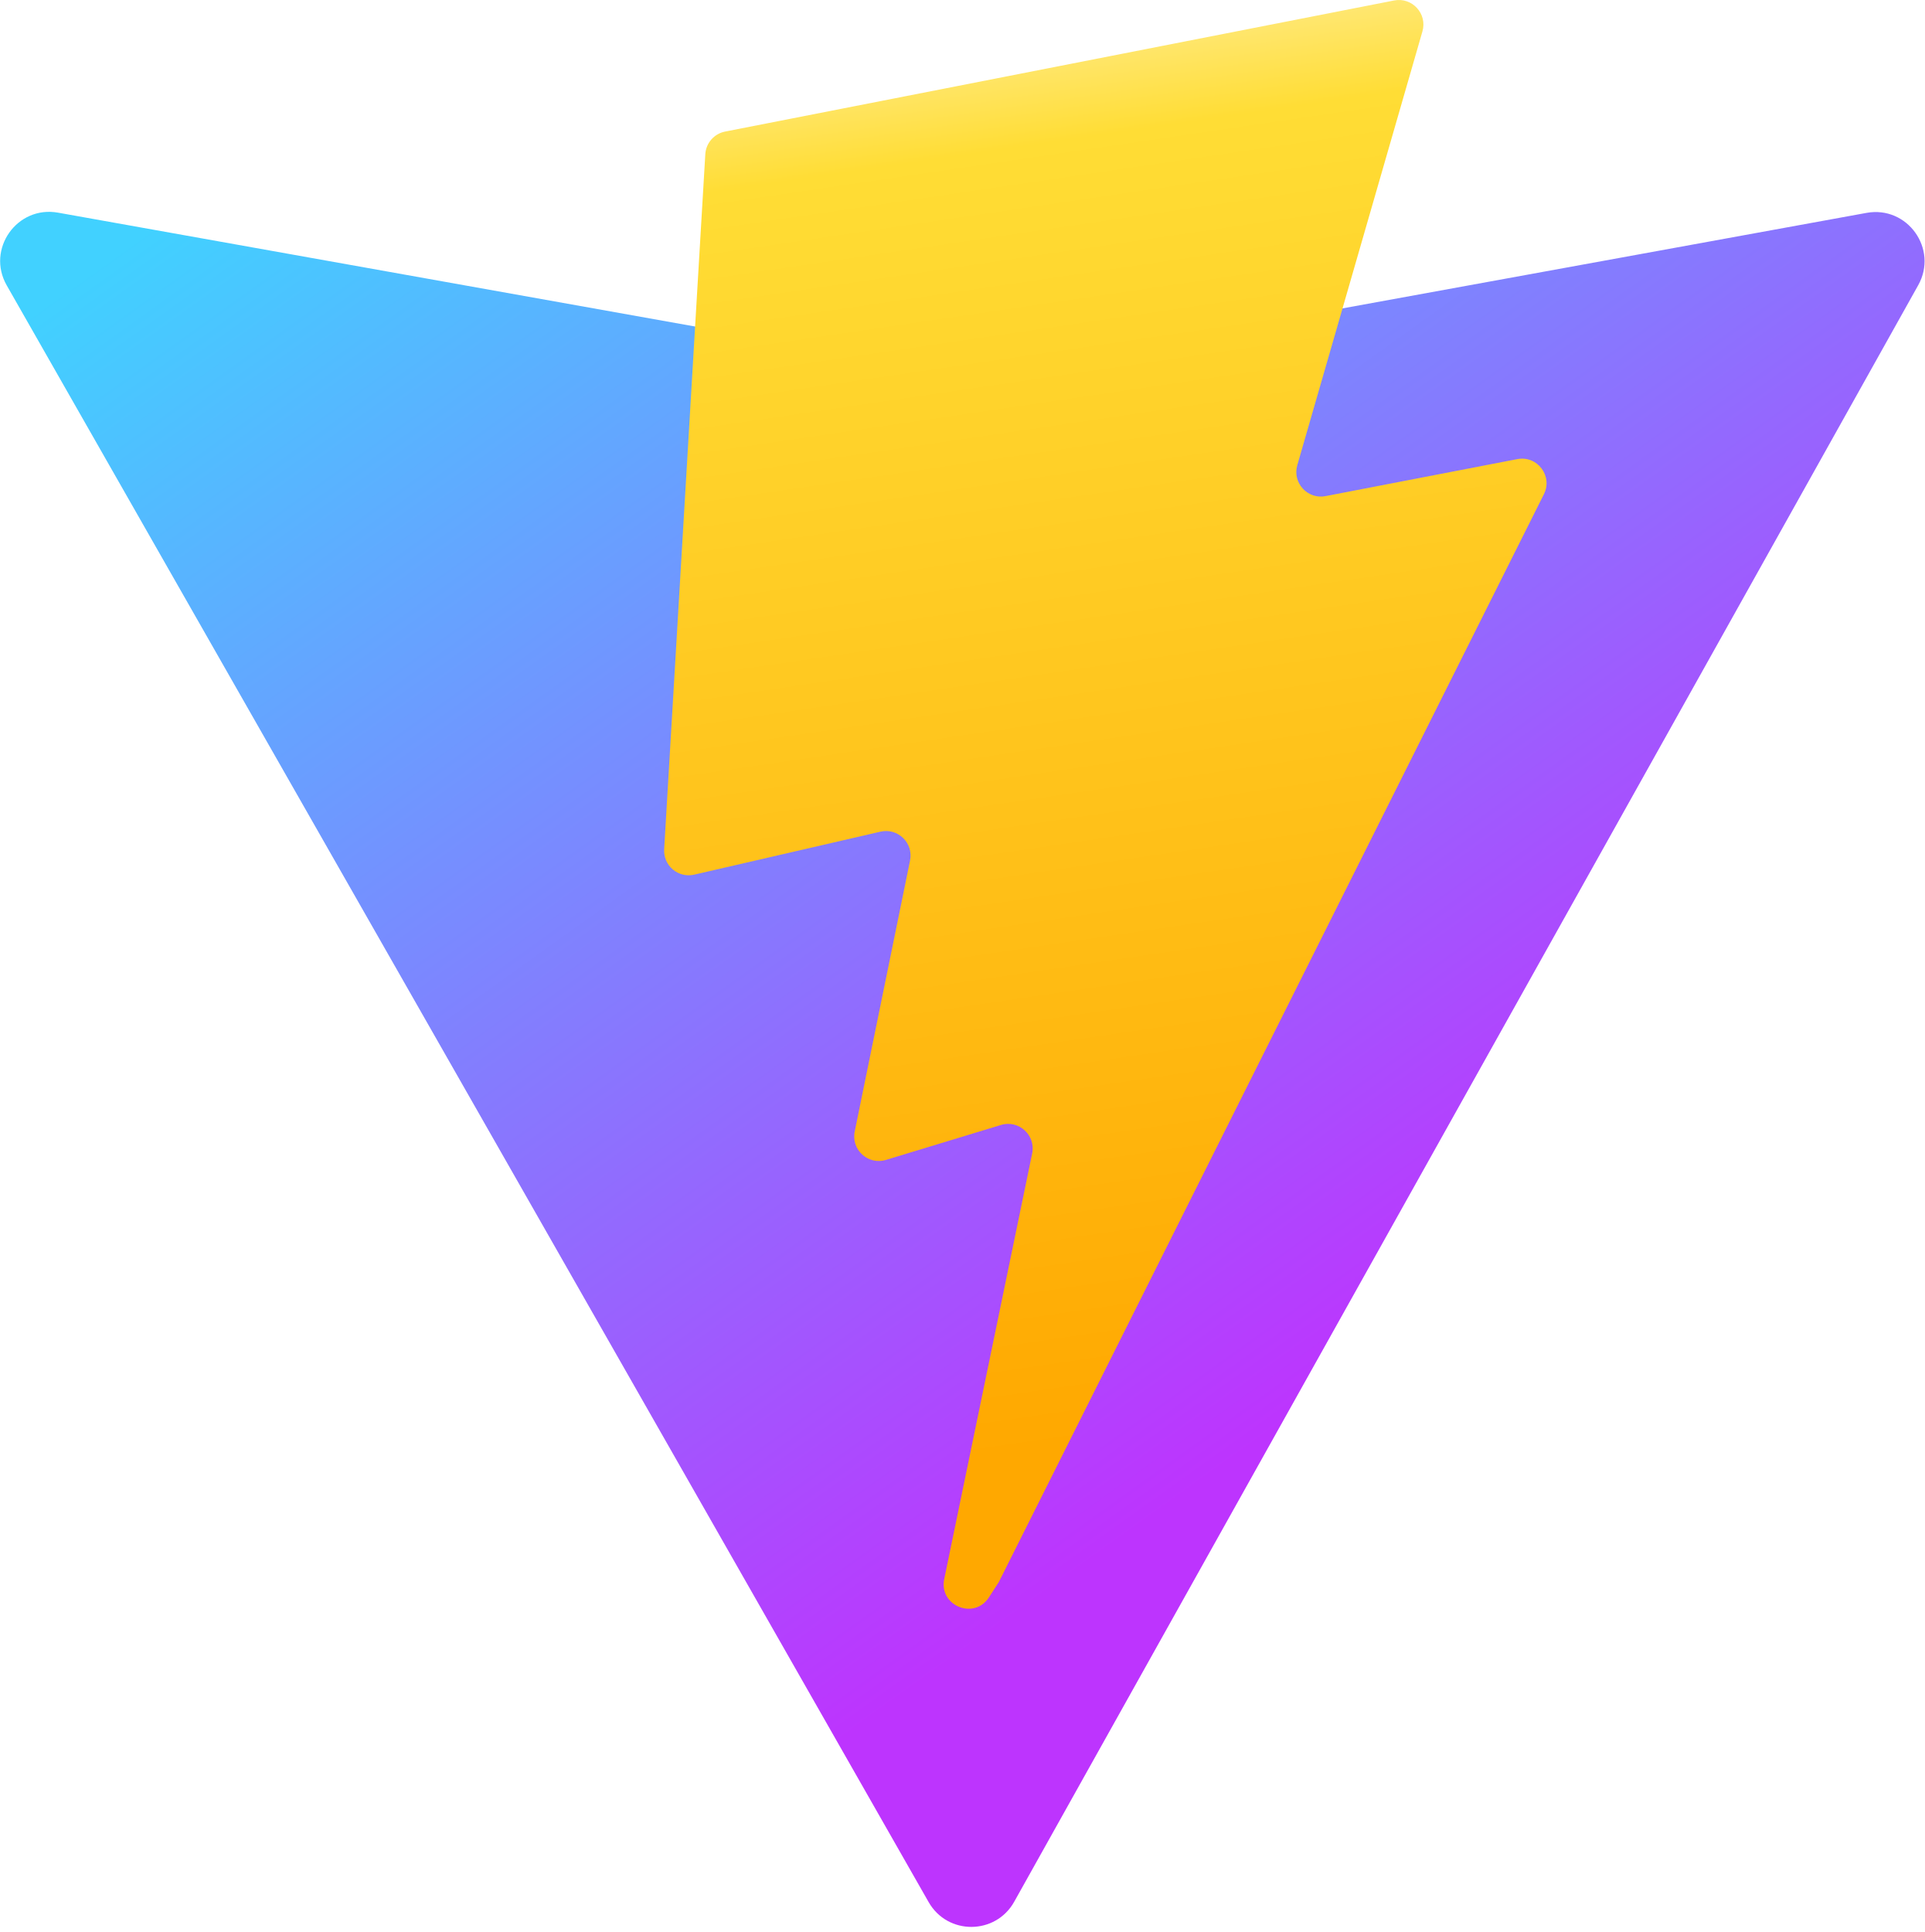
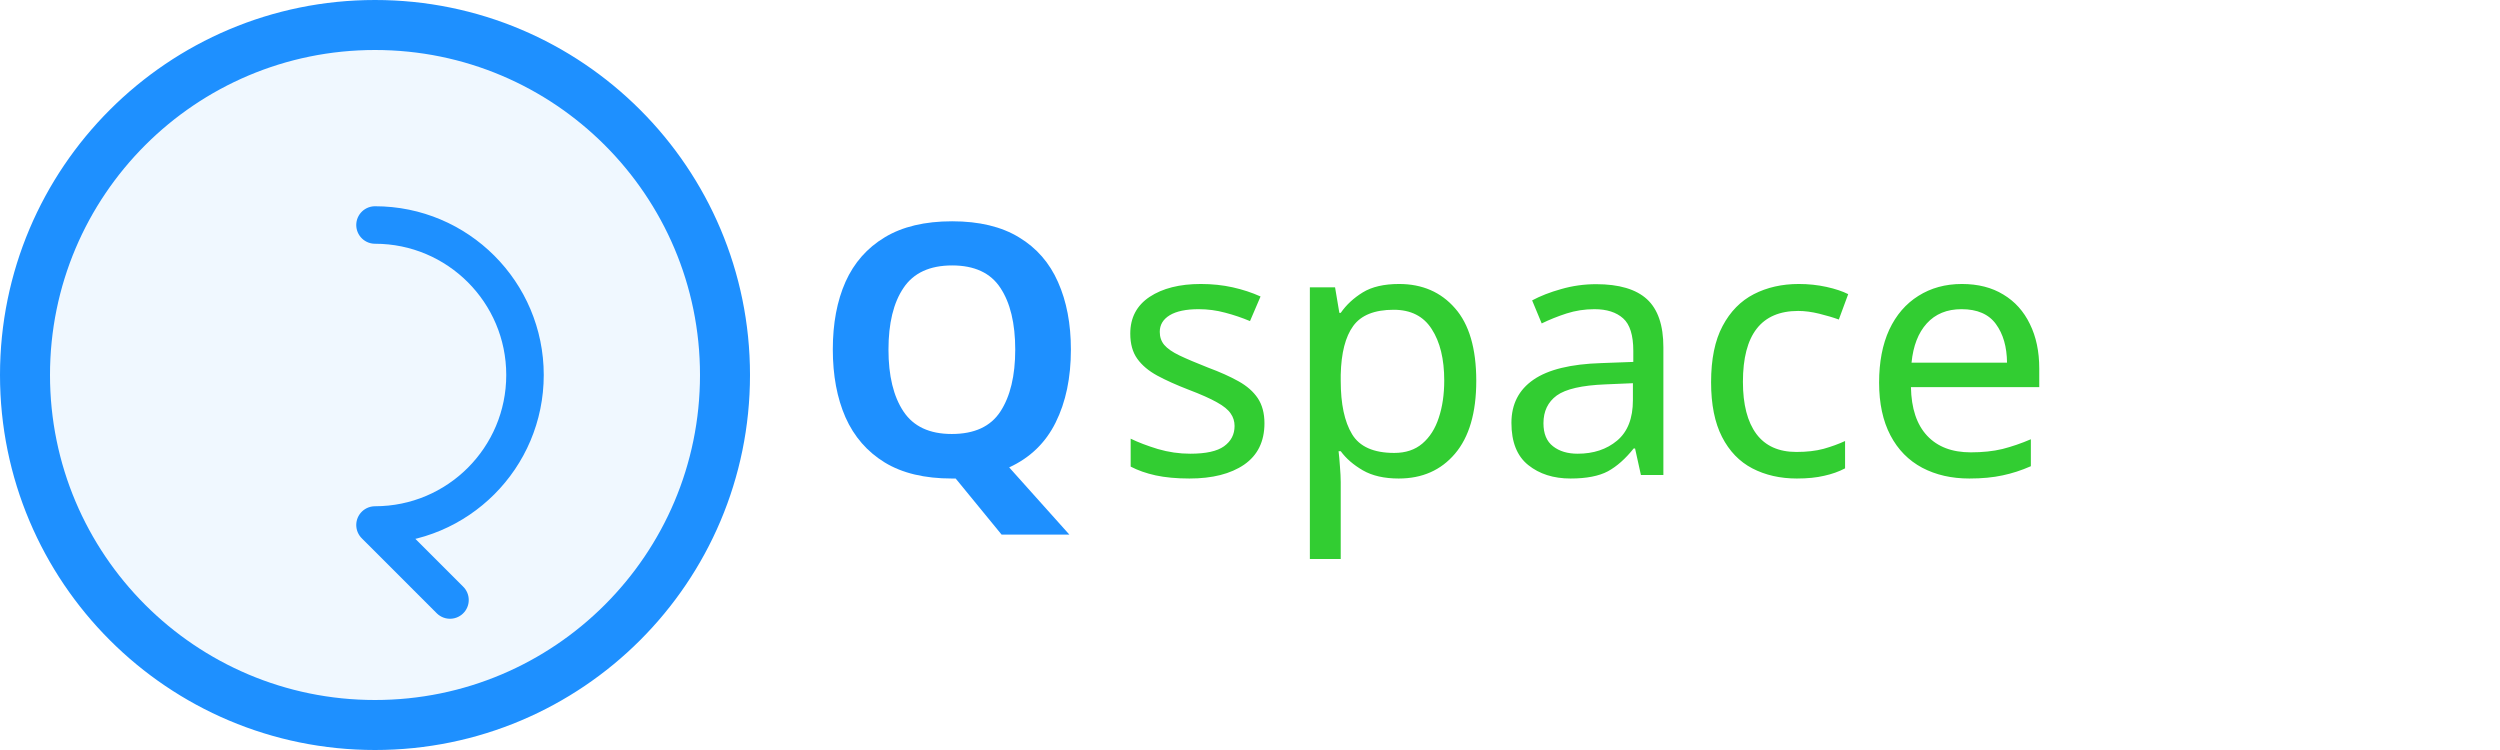
- <svg xmlns="http://www.w3.org/2000/svg" aria-hidden="true" role="img" class="iconify iconify--logos" width="31.88" height="32" preserveAspectRatio="xMidYMid meet" viewBox="0 0 256 257">
-   <defs>
-     <linearGradient id="IconifyId1813088fe1fbc01fb466" x1="-.828%" x2="57.636%" y1="7.652%" y2="78.411%">
-       <stop offset="0%" stop-color="#41D1FF" />
-       <stop offset="100%" stop-color="#BD34FE" />
-     </linearGradient>
-     <linearGradient id="IconifyId1813088fe1fbc01fb467" x1="43.376%" x2="50.316%" y1="2.242%" y2="89.03%">
-       <stop offset="0%" stop-color="#FFEA83" />
-       <stop offset="8.333%" stop-color="#FFDD35" />
-       <stop offset="100%" stop-color="#FFA800" />
-     </linearGradient>
-   </defs>
-   <path fill="url(#IconifyId1813088fe1fbc01fb466)" d="M255.153 37.938L134.897 252.976c-2.483 4.44-8.862 4.466-11.382.048L.875 37.958c-2.746-4.814 1.371-10.646 6.827-9.67l120.385 21.517a6.537 6.537 0 0 0 2.322-.004l117.867-21.483c5.438-.991 9.574 4.796 6.877 9.62Z" />
-   <path fill="url(#IconifyId1813088fe1fbc01fb467)" d="M185.432.063L96.44 17.501a3.268 3.268 0 0 0-2.634 3.014l-5.474 92.456a3.268 3.268 0 0 0 3.997 3.378l24.777-5.718c2.318-.535 4.413 1.507 3.936 3.838l-7.361 36.047c-.495 2.426 1.782 4.5 4.151 3.78l15.304-4.649c2.372-.72 4.652 1.36 4.15 3.788l-11.698 56.621c-.732 3.542 3.979 5.473 5.943 2.437l1.313-2.028l72.516-144.72c1.215-2.423-.88-5.186-3.54-4.672l-25.505 4.922c-2.396.462-4.435-1.77-3.759-4.114l16.646-57.705c.677-2.35-1.37-4.583-3.769-4.113Z" />
+ <svg xmlns="http://www.w3.org/2000/svg" width="200" height="60" viewBox="0 0 200 60" fill="none">
+   <circle cx="30" cy="30" r="28" stroke="#1E90FF" stroke-width="4" fill="#F0F8FF" />
+   <path d="M30 18a12 12 0 1 1 0 24m0 0l6 6" stroke="#1E90FF" stroke-width="3" stroke-linecap="round" />
+   <text x="65" y="38" font-family="Segoe UI, sans-serif" font-size="28" fill="#1E90FF" font-weight="600">
+     Q
+   </text>
+   <text x="89" y="38" font-family="Segoe UI, sans-serif" font-size="28" fill="#32CD32" font-weight="500">
+     space
+   </text>
</svg>
